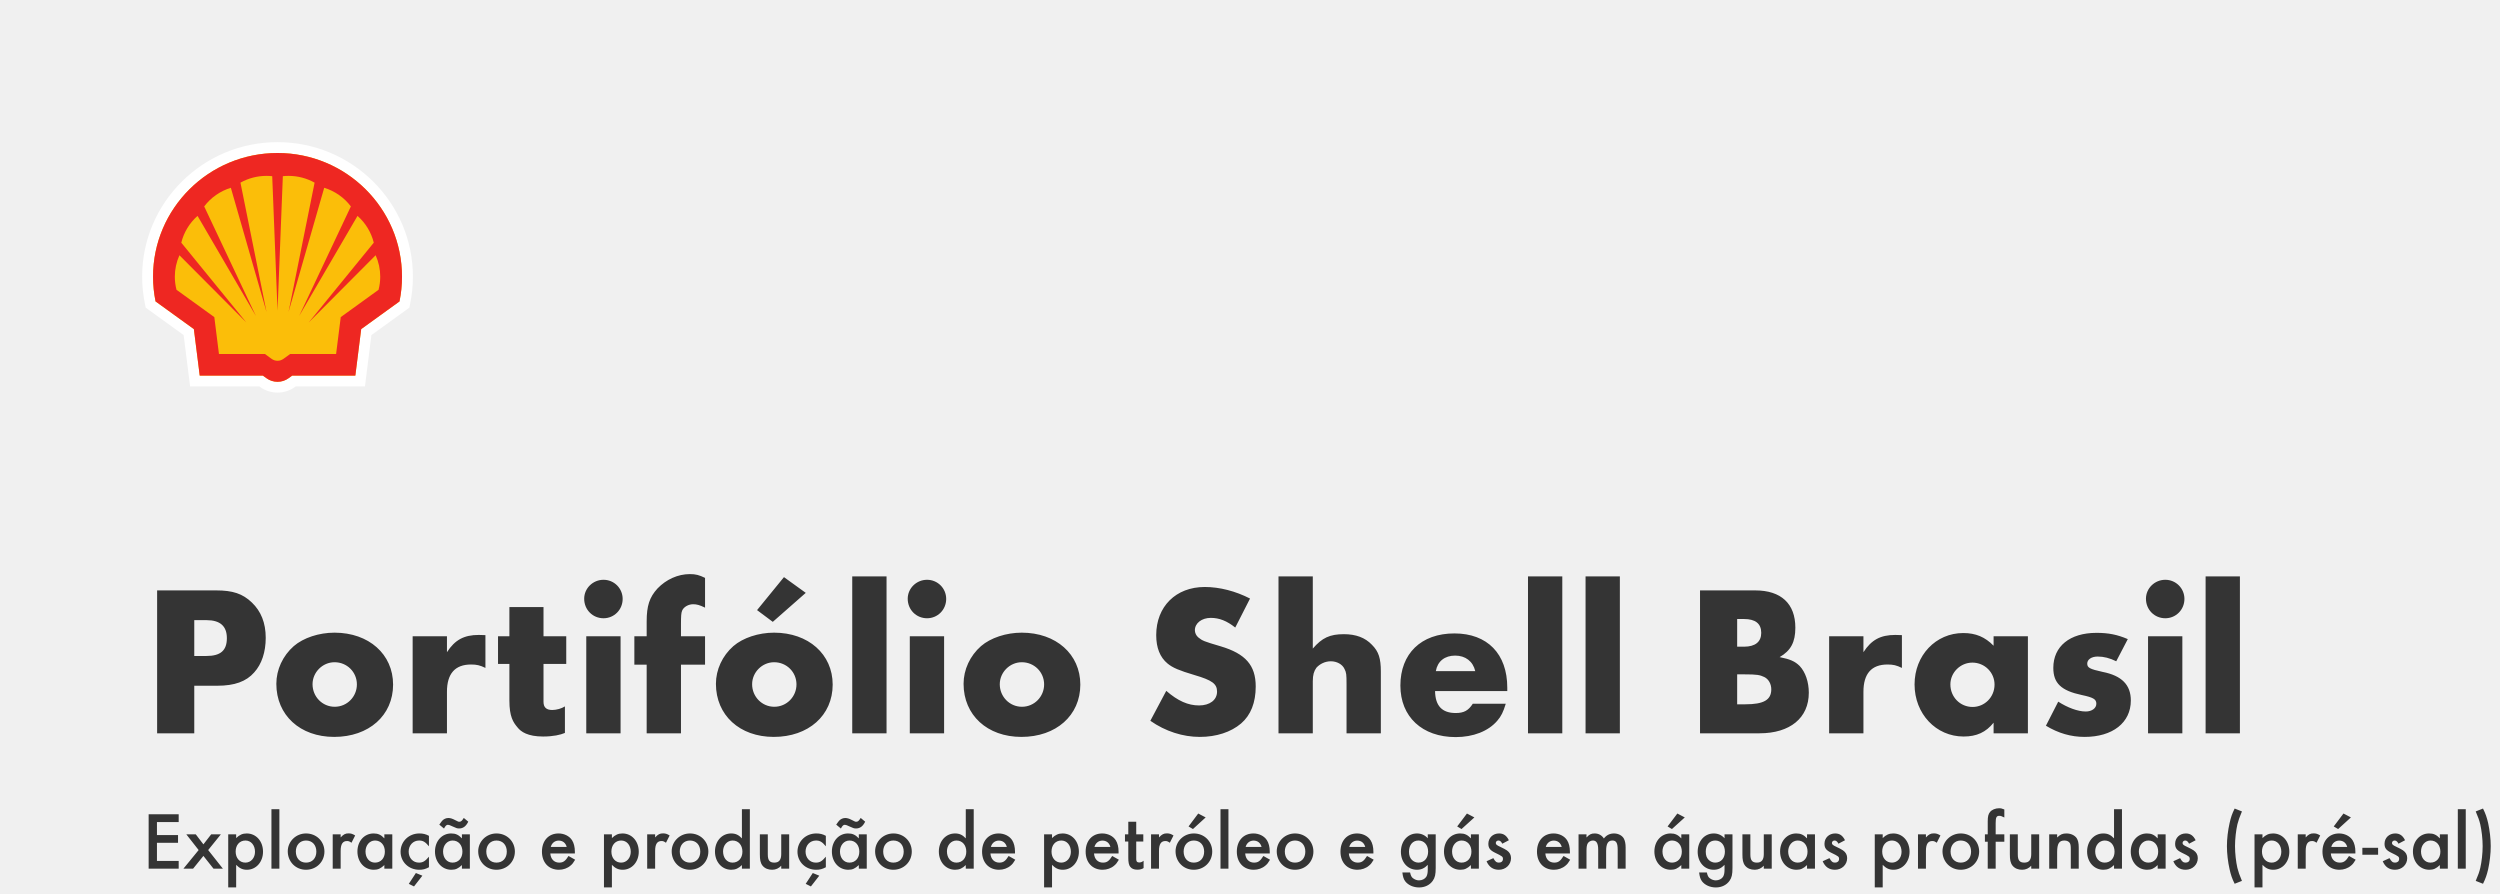
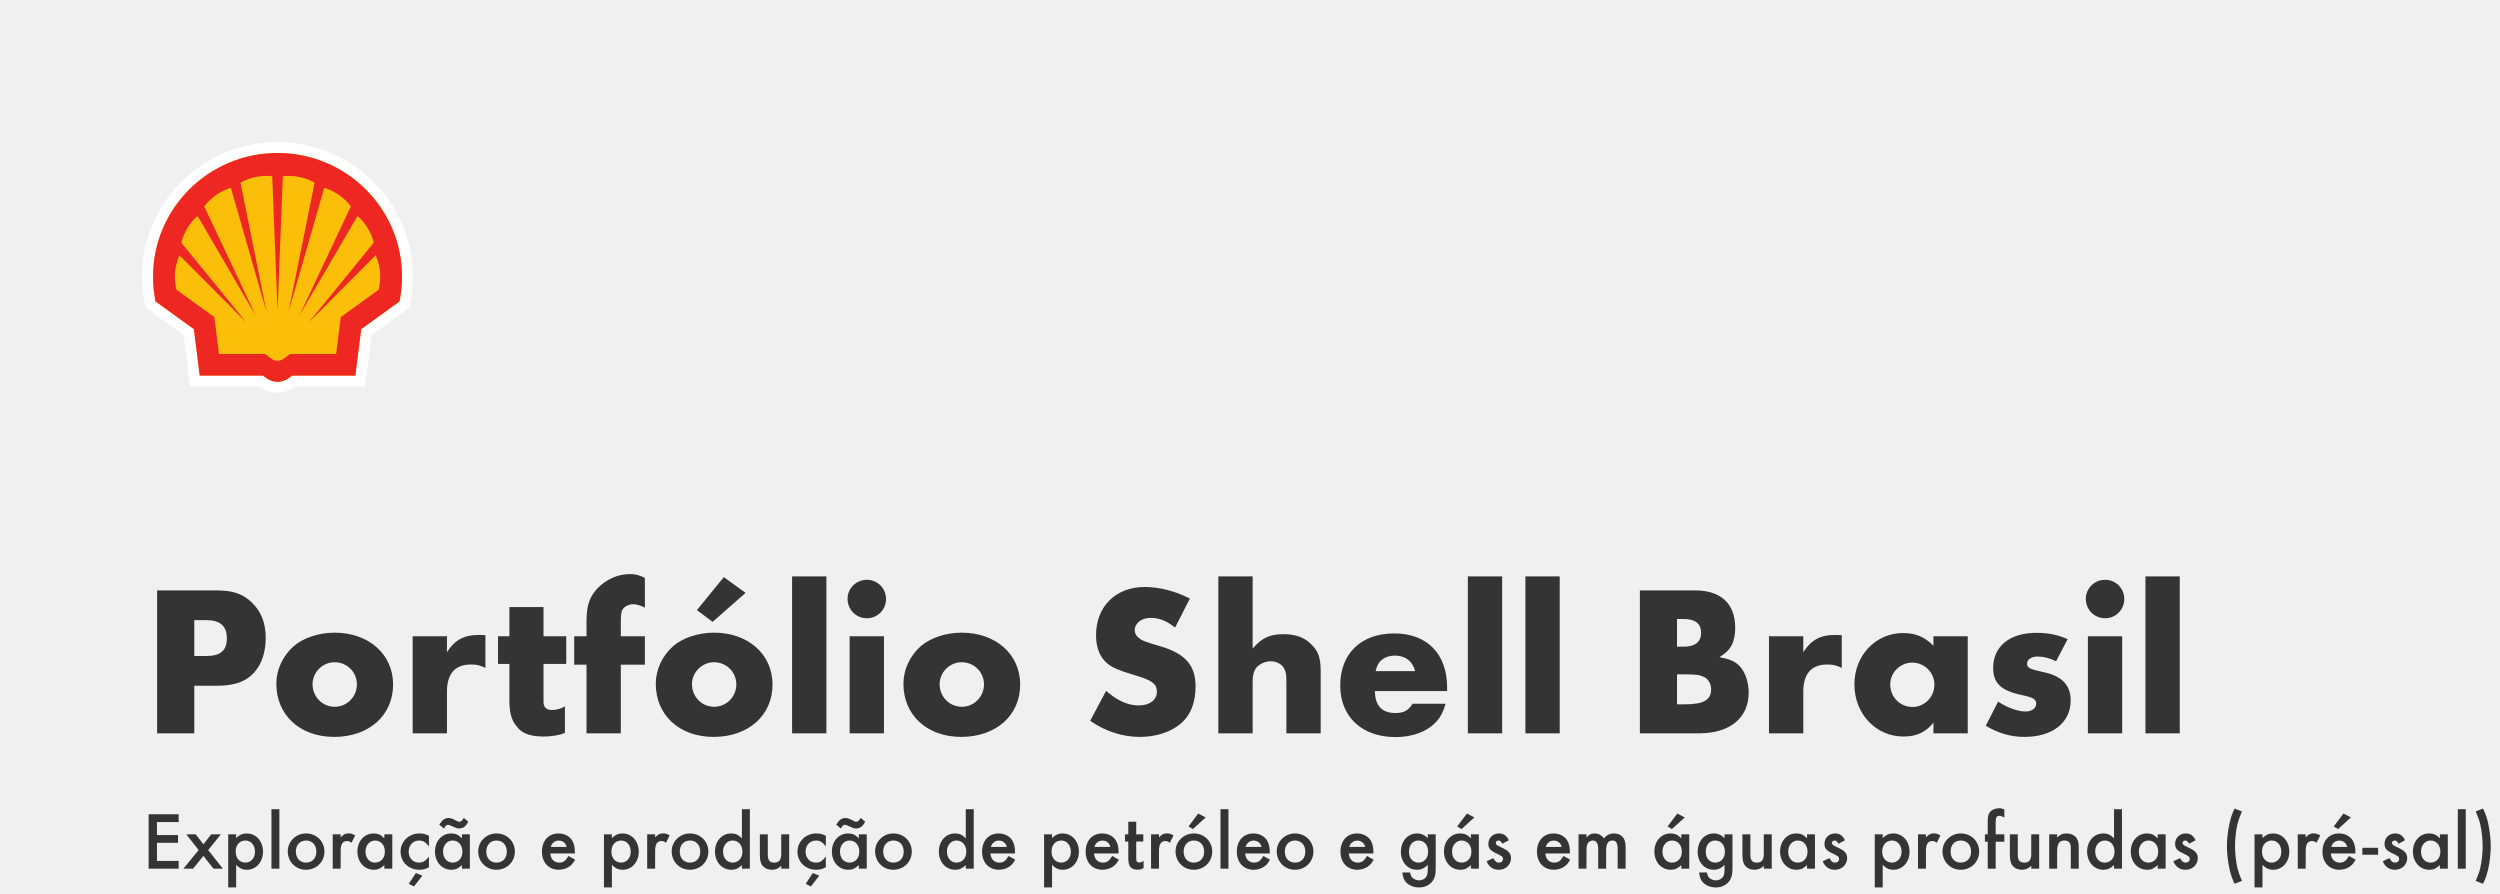
<svg xmlns="http://www.w3.org/2000/svg" width="554" height="198" viewBox="0 0 554 198" fill="none">
  <path d="M88.531 66.787L80.039 72.924L78.743 83.232H64.743L63.935 83.816C63.228 84.328 62.374 84.603 61.5 84.603C60.626 84.603 59.773 84.328 59.066 83.816L58.258 83.232H44.259L42.962 72.924L34.471 66.787C34.101 64.984 33.914 63.148 33.914 61.306C33.914 46.177 46.273 33.898 61.5 33.898C76.728 33.898 89.087 46.177 89.087 61.306C89.087 63.148 88.9 64.984 88.531 66.787ZM61.5 31.5C44.958 31.5 31.5 44.871 31.5 61.306C31.5 63.302 31.704 65.308 32.106 67.266L32.294 68.179L40.696 74.252L42.128 85.63H57.474L57.645 85.753C58.771 86.57 60.104 87 61.5 87C62.896 87 64.23 86.57 65.352 85.756L65.527 85.63H80.873L82.305 74.252L90.709 68.179L90.896 67.266C91.298 65.306 91.5 63.301 91.5 61.306C91.5 44.871 78.042 31.5 61.5 31.5Z" fill="white" />
  <path d="M58.259 83.239H44.259L42.962 72.93L34.471 66.794C34.101 64.99 33.914 63.154 33.914 61.312C33.914 46.183 46.273 33.904 61.501 33.904C76.728 33.904 89.086 46.183 89.086 61.312C89.086 63.154 88.901 64.99 88.53 66.794L80.04 72.93L78.742 83.239H64.743L63.935 83.822C63.227 84.334 62.374 84.609 61.501 84.609C60.626 84.609 59.774 84.334 59.066 83.822L58.259 83.239Z" stroke="white" stroke-width="1.167" stroke-miterlimit="40" />
  <path d="M58.259 83.239H44.259L42.962 72.93L34.471 66.794C34.101 64.99 33.914 63.154 33.914 61.312C33.914 46.183 46.273 33.904 61.501 33.904C76.728 33.904 89.086 46.183 89.086 61.312C89.086 63.154 88.901 64.99 88.53 66.794L80.04 72.93L78.742 83.239H64.743L63.935 83.822C63.227 84.334 62.374 84.609 61.501 84.609C60.626 84.609 59.774 84.334 59.066 83.822L58.259 83.239Z" fill="#FBBE09" />
  <path fill-rule="evenodd" clip-rule="evenodd" d="M58.697 78.442H48.521L47.493 70.273L39.112 64.216C38.866 63.267 38.742 62.291 38.742 61.312C38.742 59.675 39.089 58.057 39.76 56.563L54.599 71.47L40.173 53.776C40.741 51.481 41.997 49.411 43.776 47.843L56.708 70.019L45.25 45.741C46.732 43.781 48.799 42.336 51.156 41.612L59.063 69.139L53.286 40.477C55.044 39.492 57.027 38.975 59.045 38.975C59.472 38.975 59.898 38.998 60.323 39.044L61.501 68.849L62.678 39.044C63.101 38.998 63.528 38.975 63.956 38.975C65.973 38.975 67.957 39.492 69.715 40.477L63.938 69.139L71.846 41.612C74.203 42.336 76.269 43.781 77.752 45.741L66.293 70.019L79.225 47.843C81.004 49.411 82.26 51.481 82.829 53.776L68.401 71.47L83.241 56.563C83.913 58.057 84.26 59.675 84.26 61.312C84.26 62.291 84.135 63.267 83.889 64.216L75.509 70.273L74.481 78.442H64.304L62.799 79.53C62.421 79.803 61.967 79.95 61.501 79.95C61.034 79.95 60.58 79.803 60.203 79.53L58.697 78.442ZM58.259 83.239H44.259L42.962 72.93L34.471 66.794C34.101 64.99 33.914 63.154 33.914 61.312C33.914 46.183 46.273 33.904 61.501 33.904C76.728 33.904 89.086 46.183 89.086 61.312C89.086 63.154 88.901 64.99 88.53 66.794L80.04 72.93L78.742 83.239H64.743L63.935 83.822C63.227 84.334 62.374 84.609 61.501 84.609C60.626 84.609 59.774 84.334 59.066 83.822L58.259 83.239Z" fill="#EE2722" />
-   <path d="M43.05 162.5H34.818V130.832H47.88C51.576 130.832 53.76 131.546 55.818 133.52C57.834 135.452 58.884 138.014 58.884 141.332C58.884 144.482 58.002 147.17 56.322 149.018C54.558 151.034 51.954 151.958 48.174 151.958H43.05V162.5ZM45.738 145.364C48.888 145.364 50.274 144.146 50.274 141.416C50.274 138.77 48.804 137.426 45.78 137.426H43.05V145.364H45.738ZM74.131 140.198C81.733 140.198 87.109 144.986 87.109 151.706C87.109 158.552 81.733 163.298 74.047 163.298C66.487 163.298 61.237 158.468 61.237 151.538C61.237 148.388 62.665 145.322 65.101 143.18C67.243 141.332 70.687 140.198 74.131 140.198ZM74.131 146.75C71.485 146.75 69.259 148.976 69.259 151.622C69.259 154.394 71.443 156.62 74.173 156.62C76.903 156.62 79.087 154.394 79.087 151.664C79.087 148.934 76.903 146.75 74.131 146.75ZM99.046 140.996V144.524C100.81 141.794 102.826 140.702 106.102 140.702C106.606 140.702 106.858 140.702 107.572 140.744V148.01C106.354 147.422 105.64 147.254 104.38 147.254C100.81 147.254 99.046 149.312 99.046 153.302V162.5H91.444V140.996H99.046ZM120.357 163.214C116.955 163.214 115.443 162.164 114.687 161.198C113.721 160.064 112.881 158.804 112.881 155.234V147.128H110.361V140.996H112.881V134.528H120.441V140.996H125.481V147.128H120.441V155.528C120.441 156.746 121.071 157.334 122.373 157.334C123.339 157.334 124.473 156.998 125.187 156.536V162.416C124.221 162.836 122.583 163.214 120.357 163.214ZM133.739 128.48C136.091 128.48 137.981 130.37 137.981 132.722C137.981 135.116 136.091 137.006 133.739 137.006C131.345 137.006 129.455 135.116 129.455 132.68C129.455 130.37 131.387 128.48 133.739 128.48ZM137.519 162.5H129.917V140.996H137.519V162.5ZM150.904 162.5H143.302V147.296H140.572V140.996H143.302V137.72C143.302 134.234 143.932 132.344 145.696 130.412C147.628 128.396 150.232 127.22 152.878 127.22C154.18 127.22 154.936 127.43 156.238 128.06V134.654C155.02 134.066 154.39 133.898 153.592 133.898C152.584 133.898 151.492 134.486 151.156 135.326C150.946 135.83 150.904 136.544 150.904 138.308V140.996H156.238V147.296H150.904V162.5ZM171.249 137.804L167.763 135.2L173.727 127.892L178.557 131.378L171.249 137.804ZM171.543 140.198C179.145 140.198 184.521 144.986 184.521 151.706C184.521 158.552 179.145 163.298 171.459 163.298C163.899 163.298 158.649 158.468 158.649 151.538C158.649 148.388 160.077 145.322 162.513 143.18C164.655 141.332 168.099 140.198 171.543 140.198ZM171.543 146.75C168.897 146.75 166.671 148.976 166.671 151.622C166.671 154.394 168.855 156.62 171.585 156.62C174.315 156.62 176.499 154.394 176.499 151.664C176.499 148.934 174.315 146.75 171.543 146.75ZM196.458 162.5H188.856V127.724H196.458V162.5ZM205.434 128.48C207.786 128.48 209.676 130.37 209.676 132.722C209.676 135.116 207.786 137.006 205.434 137.006C203.04 137.006 201.15 135.116 201.15 132.68C201.15 130.37 203.082 128.48 205.434 128.48ZM209.214 162.5H201.612V140.996H209.214V162.5ZM226.422 140.198C234.024 140.198 239.4 144.986 239.4 151.706C239.4 158.552 234.024 163.298 226.338 163.298C218.778 163.298 213.528 158.468 213.528 151.538C213.528 148.388 214.956 145.322 217.392 143.18C219.534 141.332 222.978 140.198 226.422 140.198ZM226.422 146.75C223.776 146.75 221.55 148.976 221.55 151.622C221.55 154.394 223.734 156.62 226.464 156.62C229.194 156.62 231.378 154.394 231.378 151.664C231.378 148.934 229.194 146.75 226.422 146.75ZM273.731 139.064C271.883 137.594 270.203 136.922 268.313 136.922C266.297 136.922 264.785 138.098 264.785 139.652C264.785 140.24 265.079 140.87 265.541 141.248C266.465 142.004 266.801 142.13 270.497 143.222C275.999 144.86 278.267 147.422 278.267 152.126C278.267 155.696 277.175 158.468 275.033 160.316C272.765 162.248 269.531 163.298 265.877 163.298C262.139 163.298 258.275 162.08 254.915 159.728L258.443 153.092C261.005 155.318 263.273 156.326 265.709 156.326C268.103 156.326 269.699 155.108 269.699 153.26C269.699 151.538 268.607 150.74 264.743 149.606C261.215 148.556 259.871 147.968 258.737 147.044C257.057 145.658 256.217 143.558 256.217 140.744C256.217 134.402 260.585 130.076 266.969 130.076C270.287 130.076 273.815 131 277.007 132.638L273.731 139.064ZM290.917 127.724V143.726C292.975 141.332 294.697 140.534 297.805 140.534C300.451 140.534 302.509 141.29 304.021 142.886C305.533 144.398 305.995 145.91 305.995 148.85V162.5H298.393V151.622C298.393 149.438 298.351 149.018 297.931 148.22C297.469 147.212 296.251 146.54 294.907 146.54C293.647 146.54 292.471 147.128 291.715 147.968C291.169 148.724 290.917 149.564 290.917 150.95V162.5H283.315V127.724H290.917ZM318.011 153.134C318.053 156.41 319.565 158.006 322.589 158.006C324.395 158.006 325.403 157.46 326.369 155.948H333.677C333.131 157.754 332.669 158.72 331.787 159.728C329.813 162.038 326.453 163.34 322.589 163.34C315.155 163.34 310.325 158.846 310.325 151.916C310.325 144.86 314.903 140.366 322.295 140.366C329.603 140.366 334.013 144.902 334.013 152.378V153.134H318.011ZM326.915 148.724C326.411 146.54 324.731 145.28 322.463 145.28C320.153 145.28 318.557 146.54 318.179 148.724H326.915ZM346.206 162.5H338.604V127.724H346.206V162.5ZM358.962 162.5H351.36V127.724H358.962V162.5ZM376.724 130.832H388.946C394.7 130.832 397.85 133.772 397.85 139.106C397.85 142.298 396.842 144.188 394.364 145.616C396.674 146.078 397.766 146.54 398.816 147.59C400.076 148.934 400.832 151.118 400.832 153.512C400.832 159.098 396.674 162.5 389.912 162.5H376.724V130.832ZM386.468 143.306C388.988 143.306 390.29 142.214 390.29 140.24C390.29 138.182 388.988 137.174 386.468 137.174H384.956V143.306H386.468ZM386.762 156.074C390.836 156.074 392.516 155.108 392.516 152.756C392.516 151.58 391.928 150.488 390.962 150.026C389.996 149.564 389.324 149.438 386.594 149.438H384.956V156.074H386.762ZM412.938 140.996V144.524C414.702 141.794 416.718 140.702 419.994 140.702C420.498 140.702 420.75 140.702 421.464 140.744V148.01C420.246 147.422 419.532 147.254 418.272 147.254C414.702 147.254 412.938 149.312 412.938 153.302V162.5H405.336V140.996H412.938ZM449.382 140.996V162.5H441.78V160.148C440.1 162.248 438.042 163.214 435.144 163.214C429.012 163.214 424.266 158.174 424.266 151.664C424.266 145.238 428.97 140.282 435.06 140.282C437.832 140.282 439.89 141.164 441.78 143.096V140.996H449.382ZM437.076 146.834C434.43 146.834 432.204 149.018 432.204 151.664C432.204 154.478 434.388 156.662 437.118 156.662C439.806 156.662 441.99 154.478 441.99 151.706C441.99 149.018 439.806 146.834 437.076 146.834ZM468.958 146.54C467.53 145.826 466.186 145.49 464.842 145.49C463.456 145.49 462.532 146.162 462.532 147.044C462.532 147.968 463.078 148.262 465.934 148.892C470.218 149.732 472.192 151.79 472.192 155.234C472.192 160.148 468.16 163.298 461.944 163.298C458.962 163.298 456.148 162.5 453.376 160.82L456.106 155.486C458.122 156.788 460.432 157.67 462.196 157.67C463.54 157.67 464.548 156.956 464.548 155.948C464.548 154.94 463.876 154.562 461.314 154.016C456.778 153.05 455.014 151.412 455.014 148.01C455.014 143.222 458.668 140.24 464.59 140.24C467.194 140.24 469.168 140.618 471.52 141.626L468.958 146.54ZM479.828 128.48C482.18 128.48 484.07 130.37 484.07 132.722C484.07 135.116 482.18 137.006 479.828 137.006C477.434 137.006 475.544 135.116 475.544 132.68C475.544 130.37 477.476 128.48 479.828 128.48ZM483.608 162.5H476.006V140.996H483.608V162.5ZM496.364 162.5H488.762V127.724H496.364V162.5Z" fill="#343434" />
+   <path d="M43.05 162.5H34.818V130.832H47.88C51.576 130.832 53.76 131.546 55.818 133.52C57.834 135.452 58.884 138.014 58.884 141.332C58.884 144.482 58.002 147.17 56.322 149.018C54.558 151.034 51.954 151.958 48.174 151.958H43.05V162.5ZM45.738 145.364C48.888 145.364 50.274 144.146 50.274 141.416C50.274 138.77 48.804 137.426 45.78 137.426H43.05V145.364H45.738ZM74.131 140.198C81.733 140.198 87.109 144.986 87.109 151.706C87.109 158.552 81.733 163.298 74.047 163.298C66.487 163.298 61.237 158.468 61.237 151.538C61.237 148.388 62.665 145.322 65.101 143.18C67.243 141.332 70.687 140.198 74.131 140.198ZM74.131 146.75C71.485 146.75 69.259 148.976 69.259 151.622C69.259 154.394 71.443 156.62 74.173 156.62C76.903 156.62 79.087 154.394 79.087 151.664C79.087 148.934 76.903 146.75 74.131 146.75ZM99.046 140.996V144.524C100.81 141.794 102.826 140.702 106.102 140.702C106.606 140.702 106.858 140.702 107.572 140.744V148.01C106.354 147.422 105.64 147.254 104.38 147.254C100.81 147.254 99.046 149.312 99.046 153.302V162.5H91.444V140.996H99.046ZM120.357 163.214C116.955 163.214 115.443 162.164 114.687 161.198C113.721 160.064 112.881 158.804 112.881 155.234V147.128H110.361V140.996H112.881V134.528H120.441V140.996H125.481V147.128H120.441V155.528C120.441 156.746 121.071 157.334 122.373 157.334C123.339 157.334 124.473 156.998 125.187 156.536V162.416C124.221 162.836 122.583 163.214 120.357 163.214ZM137.574 162.5H129.972V147.296H127.242V140.996H129.972V137.72C129.972 134.234 130.602 132.344 132.366 130.412C134.298 128.396 136.902 127.22 139.548 127.22C140.85 127.22 141.606 127.43 142.908 128.06V134.654C141.69 134.066 141.06 133.898 140.262 133.898C139.254 133.898 138.162 134.486 137.826 135.326C137.616 135.83 137.574 136.544 137.574 138.308V140.996H142.908V147.296H137.574V162.5ZM157.919 137.804L154.433 135.2L160.397 127.892L165.227 131.378L157.919 137.804ZM158.213 140.198C165.815 140.198 171.191 144.986 171.191 151.706C171.191 158.552 165.815 163.298 158.129 163.298C150.569 163.298 145.319 158.468 145.319 151.538C145.319 148.388 146.747 145.322 149.183 143.18C151.325 141.332 154.769 140.198 158.213 140.198ZM158.213 146.75C155.567 146.75 153.341 148.976 153.341 151.622C153.341 154.394 155.525 156.62 158.255 156.62C160.985 156.62 163.169 154.394 163.169 151.664C163.169 148.934 160.985 146.75 158.213 146.75ZM183.128 162.5H175.526V127.724H183.128V162.5ZM192.104 128.48C194.456 128.48 196.346 130.37 196.346 132.722C196.346 135.116 194.456 137.006 192.104 137.006C189.71 137.006 187.82 135.116 187.82 132.68C187.82 130.37 189.752 128.48 192.104 128.48ZM195.884 162.5H188.282V140.996H195.884V162.5ZM213.092 140.198C220.694 140.198 226.07 144.986 226.07 151.706C226.07 158.552 220.694 163.298 213.008 163.298C205.448 163.298 200.198 158.468 200.198 151.538C200.198 148.388 201.626 145.322 204.062 143.18C206.204 141.332 209.648 140.198 213.092 140.198ZM213.092 146.75C210.446 146.75 208.22 148.976 208.22 151.622C208.22 154.394 210.404 156.62 213.134 156.62C215.864 156.62 218.048 154.394 218.048 151.664C218.048 148.934 215.864 146.75 213.092 146.75ZM260.401 139.064C258.553 137.594 256.873 136.922 254.983 136.922C252.967 136.922 251.455 138.098 251.455 139.652C251.455 140.24 251.749 140.87 252.211 141.248C253.135 142.004 253.471 142.13 257.167 143.222C262.669 144.86 264.937 147.422 264.937 152.126C264.937 155.696 263.845 158.468 261.703 160.316C259.435 162.248 256.201 163.298 252.547 163.298C248.809 163.298 244.945 162.08 241.585 159.728L245.113 153.092C247.675 155.318 249.943 156.326 252.379 156.326C254.773 156.326 256.369 155.108 256.369 153.26C256.369 151.538 255.277 150.74 251.413 149.606C247.885 148.556 246.541 147.968 245.407 147.044C243.727 145.658 242.887 143.558 242.887 140.744C242.887 134.402 247.255 130.076 253.639 130.076C256.957 130.076 260.485 131 263.677 132.638L260.401 139.064ZM277.587 127.724V143.726C279.645 141.332 281.367 140.534 284.475 140.534C287.121 140.534 289.179 141.29 290.691 142.886C292.203 144.398 292.665 145.91 292.665 148.85V162.5H285.063V151.622C285.063 149.438 285.021 149.018 284.601 148.22C284.139 147.212 282.921 146.54 281.577 146.54C280.317 146.54 279.141 147.128 278.385 147.968C277.839 148.724 277.587 149.564 277.587 150.95V162.5H269.985V127.724H277.587ZM304.68 153.134C304.722 156.41 306.234 158.006 309.258 158.006C311.064 158.006 312.072 157.46 313.038 155.948H320.346C319.8 157.754 319.338 158.72 318.456 159.728C316.482 162.038 313.122 163.34 309.258 163.34C301.824 163.34 296.994 158.846 296.994 151.916C296.994 144.86 301.572 140.366 308.964 140.366C316.272 140.366 320.682 144.902 320.682 152.378V153.134H304.68ZM313.584 148.724C313.08 146.54 311.4 145.28 309.132 145.28C306.822 145.28 305.226 146.54 304.848 148.724H313.584ZM332.876 162.5H325.274V127.724H332.876V162.5ZM345.632 162.5H338.03V127.724H345.632V162.5ZM363.394 130.832H375.616C381.37 130.832 384.52 133.772 384.52 139.106C384.52 142.298 383.512 144.188 381.034 145.616C383.344 146.078 384.436 146.54 385.486 147.59C386.746 148.934 387.502 151.118 387.502 153.512C387.502 159.098 383.344 162.5 376.582 162.5H363.394V130.832ZM373.138 143.306C375.658 143.306 376.96 142.214 376.96 140.24C376.96 138.182 375.658 137.174 373.138 137.174H371.626V143.306H373.138ZM373.432 156.074C377.506 156.074 379.186 155.108 379.186 152.756C379.186 151.58 378.598 150.488 377.632 150.026C376.666 149.564 375.994 149.438 373.264 149.438H371.626V156.074H373.432ZM399.608 140.996V144.524C401.372 141.794 403.388 140.702 406.664 140.702C407.168 140.702 407.42 140.702 408.134 140.744V148.01C406.916 147.422 406.202 147.254 404.942 147.254C401.372 147.254 399.608 149.312 399.608 153.302V162.5H392.006V140.996H399.608ZM436.052 140.996V162.5H428.45V160.148C426.77 162.248 424.712 163.214 421.814 163.214C415.682 163.214 410.936 158.174 410.936 151.664C410.936 145.238 415.64 140.282 421.73 140.282C424.502 140.282 426.56 141.164 428.45 143.096V140.996H436.052ZM423.746 146.834C421.1 146.834 418.874 149.018 418.874 151.664C418.874 154.478 421.058 156.662 423.788 156.662C426.476 156.662 428.66 154.478 428.66 151.706C428.66 149.018 426.476 146.834 423.746 146.834ZM455.628 146.54C454.2 145.826 452.856 145.49 451.512 145.49C450.126 145.49 449.202 146.162 449.202 147.044C449.202 147.968 449.748 148.262 452.604 148.892C456.888 149.732 458.862 151.79 458.862 155.234C458.862 160.148 454.83 163.298 448.614 163.298C445.632 163.298 442.818 162.5 440.046 160.82L442.776 155.486C444.792 156.788 447.102 157.67 448.866 157.67C450.21 157.67 451.218 156.956 451.218 155.948C451.218 154.94 450.546 154.562 447.984 154.016C443.448 153.05 441.684 151.412 441.684 148.01C441.684 143.222 445.338 140.24 451.26 140.24C453.864 140.24 455.838 140.618 458.19 141.626L455.628 146.54ZM466.498 128.48C468.85 128.48 470.74 130.37 470.74 132.722C470.74 135.116 468.85 137.006 466.498 137.006C464.104 137.006 462.214 135.116 462.214 132.68C462.214 130.37 464.146 128.48 466.498 128.48ZM470.278 162.5H462.676V140.996H470.278V162.5ZM483.034 162.5H475.432V127.724H483.034V162.5Z" fill="#343434" />
  <path d="M34.78 182.164V185.044H39.452V186.772H34.78V190.788H39.596V192.5H32.94V180.436H39.596V182.164H34.78ZM41.283 184.884H43.379L45.075 187.108L46.803 184.884H48.947L46.131 188.372L49.395 192.5H47.315L45.075 189.668L42.787 192.5H40.643L44.019 188.372L41.283 184.884ZM50.573 196.644V184.884H52.333V185.716C53.069 184.996 53.757 184.692 54.669 184.692C56.749 184.692 58.285 186.404 58.285 188.74C58.285 191.012 56.749 192.74 54.717 192.74C53.757 192.74 53.069 192.404 52.333 191.652V196.644H50.573ZM54.397 186.26C53.101 186.26 52.221 187.252 52.221 188.708C52.221 190.148 53.101 191.156 54.381 191.156C55.597 191.156 56.509 190.132 56.509 188.756C56.509 187.3 55.629 186.26 54.397 186.26ZM61.911 192.5H60.151V179.316H61.911V192.5ZM67.815 184.692C70.119 184.692 71.895 186.436 71.895 188.708C71.895 190.98 70.119 192.74 67.799 192.74C65.527 192.74 63.767 190.964 63.767 188.644C63.767 186.468 65.575 184.692 67.815 184.692ZM67.815 186.26C66.487 186.26 65.559 187.236 65.559 188.692C65.559 190.18 66.455 191.156 67.815 191.156C69.191 191.156 70.103 190.18 70.103 188.724C70.103 187.236 69.191 186.26 67.815 186.26ZM75.489 184.884V185.572C76.129 184.884 76.545 184.676 77.233 184.676C77.777 184.676 78.097 184.772 78.705 185.14L77.889 186.756C77.489 186.468 77.265 186.372 76.913 186.372C75.937 186.372 75.489 187.06 75.489 188.564V192.5H73.729V184.884H75.489ZM86.933 184.884V192.5H85.173V191.7C84.357 192.468 83.765 192.74 82.837 192.74C80.741 192.74 79.205 191.012 79.205 188.692C79.205 186.388 80.741 184.692 82.789 184.692C83.765 184.692 84.421 184.98 85.173 185.78V184.884H86.933ZM83.109 186.26C81.909 186.26 80.997 187.3 80.997 188.692C80.997 190.132 81.861 191.156 83.093 191.156C84.405 191.156 85.285 190.164 85.285 188.724C85.285 187.268 84.405 186.26 83.109 186.26ZM95.055 187.54C94.255 186.564 93.727 186.26 92.879 186.26C91.535 186.26 90.559 187.316 90.559 188.708C90.559 190.132 91.519 191.156 92.831 191.156C93.711 191.156 94.207 190.852 95.055 189.844V192.18C94.271 192.596 93.727 192.74 92.911 192.74C90.559 192.74 88.767 190.996 88.767 188.74C88.767 186.468 90.591 184.692 92.927 184.692C93.743 184.692 94.351 184.836 95.055 185.22V187.54ZM91.743 196.436L90.591 195.86L92.159 193.46L93.599 194.052L91.743 196.436ZM97.352 182.74C97.8 182.1 97.848 182.036 98.04 181.828C98.344 181.492 98.872 181.268 99.352 181.268C99.768 181.268 100.216 181.396 100.76 181.684C101.528 182.084 101.576 182.1 101.8 182.1C102.152 182.1 102.376 181.908 102.776 181.252L103.768 182.084C103.256 183.124 102.616 183.588 101.736 183.588C101.32 183.588 101.08 183.508 100.296 183.14C99.784 182.884 99.448 182.772 99.256 182.772C98.936 182.772 98.696 183.012 98.392 183.604L97.352 182.74ZM104.12 184.884V192.5H102.36V191.7C101.544 192.468 100.952 192.74 100.024 192.74C97.928 192.74 96.392 191.012 96.392 188.692C96.392 186.388 97.928 184.692 99.976 184.692C100.952 184.692 101.608 184.98 102.36 185.78V184.884H104.12ZM100.296 186.26C99.096 186.26 98.184 187.3 98.184 188.692C98.184 190.132 99.048 191.156 100.28 191.156C101.592 191.156 102.472 190.164 102.472 188.724C102.472 187.268 101.592 186.26 100.296 186.26ZM110.018 184.692C112.322 184.692 114.098 186.436 114.098 188.708C114.098 190.98 112.322 192.74 110.002 192.74C107.73 192.74 105.97 190.964 105.97 188.644C105.97 186.468 107.778 184.692 110.018 184.692ZM110.018 186.26C108.69 186.26 107.762 187.236 107.762 188.692C107.762 190.18 108.658 191.156 110.018 191.156C111.394 191.156 112.306 190.18 112.306 188.724C112.306 187.236 111.394 186.26 110.018 186.26ZM121.951 189.124C122.031 190.372 122.799 191.156 123.919 191.156C124.799 191.156 125.279 190.82 125.983 189.684L127.455 190.516C127.055 191.188 126.831 191.492 126.431 191.812C125.759 192.404 124.815 192.74 123.855 192.74C121.599 192.74 120.095 191.14 120.095 188.724C120.095 186.292 121.567 184.692 123.775 184.692C125.023 184.692 126.175 185.268 126.767 186.196C127.167 186.82 127.391 187.716 127.391 188.708V189.124H121.951ZM125.583 187.684C125.343 186.788 124.703 186.276 123.807 186.276C122.959 186.276 122.271 186.82 122.047 187.684H125.583ZM133.838 196.644V184.884H135.598V185.716C136.334 184.996 137.022 184.692 137.934 184.692C140.014 184.692 141.55 186.404 141.55 188.74C141.55 191.012 140.014 192.74 137.982 192.74C137.022 192.74 136.334 192.404 135.598 191.652V196.644H133.838ZM137.662 186.26C136.366 186.26 135.486 187.252 135.486 188.708C135.486 190.148 136.366 191.156 137.646 191.156C138.862 191.156 139.774 190.132 139.774 188.756C139.774 187.3 138.894 186.26 137.662 186.26ZM145.177 184.884V185.572C145.817 184.884 146.233 184.676 146.921 184.676C147.465 184.676 147.785 184.772 148.393 185.14L147.577 186.756C147.177 186.468 146.953 186.372 146.601 186.372C145.625 186.372 145.177 187.06 145.177 188.564V192.5H143.417V184.884H145.177ZM152.893 184.692C155.197 184.692 156.973 186.436 156.973 188.708C156.973 190.98 155.197 192.74 152.877 192.74C150.605 192.74 148.845 190.964 148.845 188.644C148.845 186.468 150.653 184.692 152.893 184.692ZM152.893 186.26C151.565 186.26 150.637 187.236 150.637 188.692C150.637 190.18 151.533 191.156 152.893 191.156C154.269 191.156 155.181 190.18 155.181 188.724C155.181 187.236 154.269 186.26 152.893 186.26ZM166.167 179.316V192.5H164.407V191.7C163.671 192.42 162.983 192.74 162.055 192.74C159.975 192.74 158.439 191.012 158.439 188.692C158.439 186.404 159.975 184.692 162.023 184.692C162.983 184.692 163.671 184.996 164.407 185.78V179.316H166.167ZM162.343 186.26C161.143 186.26 160.231 187.3 160.231 188.66C160.231 190.132 161.095 191.156 162.327 191.156C163.639 191.156 164.519 190.164 164.519 188.724C164.519 187.268 163.639 186.26 162.343 186.26ZM173.121 184.884H174.881V192.5H173.121V191.844C172.609 192.404 171.905 192.74 171.121 192.74C170.257 192.74 169.505 192.468 168.977 191.828C168.497 191.204 168.385 190.5 168.385 189.3V184.884H170.145V189.348C170.145 190.676 170.577 191.156 171.601 191.156C172.609 191.156 173.121 190.564 173.121 189.268V184.884ZM183.008 187.54C182.208 186.564 181.68 186.26 180.832 186.26C179.488 186.26 178.512 187.316 178.512 188.708C178.512 190.132 179.472 191.156 180.784 191.156C181.664 191.156 182.16 190.852 183.008 189.844V192.18C182.224 192.596 181.68 192.74 180.864 192.74C178.512 192.74 176.72 190.996 176.72 188.74C176.72 186.468 178.544 184.692 180.88 184.692C181.696 184.692 182.304 184.836 183.008 185.22V187.54ZM179.696 196.436L178.544 195.86L180.112 193.46L181.552 194.052L179.696 196.436ZM185.305 182.74C185.753 182.1 185.801 182.036 185.993 181.828C186.297 181.492 186.825 181.268 187.305 181.268C187.721 181.268 188.169 181.396 188.713 181.684C189.481 182.084 189.529 182.1 189.753 182.1C190.105 182.1 190.329 181.908 190.729 181.252L191.721 182.084C191.209 183.124 190.569 183.588 189.689 183.588C189.273 183.588 189.033 183.508 188.249 183.14C187.737 182.884 187.401 182.772 187.209 182.772C186.889 182.772 186.649 183.012 186.345 183.604L185.305 182.74ZM192.073 184.884V192.5H190.313V191.7C189.497 192.468 188.905 192.74 187.977 192.74C185.881 192.74 184.345 191.012 184.345 188.692C184.345 186.388 185.881 184.692 187.929 184.692C188.905 184.692 189.561 184.98 190.313 185.78V184.884H192.073ZM188.249 186.26C187.049 186.26 186.137 187.3 186.137 188.692C186.137 190.132 187.001 191.156 188.233 191.156C189.545 191.156 190.425 190.164 190.425 188.724C190.425 187.268 189.545 186.26 188.249 186.26ZM197.972 184.692C200.276 184.692 202.052 186.436 202.052 188.708C202.052 190.98 200.276 192.74 197.956 192.74C195.684 192.74 193.924 190.964 193.924 188.644C193.924 186.468 195.732 184.692 197.972 184.692ZM197.972 186.26C196.644 186.26 195.716 187.236 195.716 188.692C195.716 190.18 196.612 191.156 197.972 191.156C199.348 191.156 200.26 190.18 200.26 188.724C200.26 187.236 199.348 186.26 197.972 186.26ZM215.777 179.316V192.5H214.017V191.7C213.281 192.42 212.593 192.74 211.665 192.74C209.585 192.74 208.049 191.012 208.049 188.692C208.049 186.404 209.585 184.692 211.633 184.692C212.593 184.692 213.281 184.996 214.017 185.78V179.316H215.777ZM211.953 186.26C210.753 186.26 209.841 187.3 209.841 188.66C209.841 190.132 210.705 191.156 211.937 191.156C213.249 191.156 214.129 190.164 214.129 188.724C214.129 187.268 213.249 186.26 211.953 186.26ZM219.483 189.124C219.563 190.372 220.331 191.156 221.451 191.156C222.331 191.156 222.811 190.82 223.515 189.684L224.987 190.516C224.587 191.188 224.363 191.492 223.963 191.812C223.291 192.404 222.347 192.74 221.387 192.74C219.131 192.74 217.627 191.14 217.627 188.724C217.627 186.292 219.099 184.692 221.307 184.692C222.555 184.692 223.707 185.268 224.299 186.196C224.699 186.82 224.923 187.716 224.923 188.708V189.124H219.483ZM223.115 187.684C222.875 186.788 222.235 186.276 221.339 186.276C220.491 186.276 219.803 186.82 219.579 187.684H223.115ZM231.37 196.644V184.884H233.13V185.716C233.866 184.996 234.554 184.692 235.466 184.692C237.546 184.692 239.082 186.404 239.082 188.74C239.082 191.012 237.546 192.74 235.514 192.74C234.554 192.74 233.866 192.404 233.13 191.652V196.644H231.37ZM235.194 186.26C233.898 186.26 233.018 187.252 233.018 188.708C233.018 190.148 233.898 191.156 235.178 191.156C236.394 191.156 237.306 190.132 237.306 188.756C237.306 187.3 236.426 186.26 235.194 186.26ZM242.436 189.124C242.516 190.372 243.284 191.156 244.404 191.156C245.284 191.156 245.764 190.82 246.468 189.684L247.94 190.516C247.54 191.188 247.316 191.492 246.916 191.812C246.244 192.404 245.3 192.74 244.34 192.74C242.084 192.74 240.58 191.14 240.58 188.724C240.58 186.292 242.052 184.692 244.26 184.692C245.508 184.692 246.66 185.268 247.252 186.196C247.652 186.82 247.876 187.716 247.876 188.708V189.124H242.436ZM246.068 187.684C245.828 186.788 245.188 186.276 244.292 186.276C243.444 186.276 242.756 186.82 242.532 187.684H246.068ZM252.493 191.124C252.685 191.124 253.069 191.06 253.421 190.74V192.356C253.101 192.58 252.637 192.724 252.045 192.724C251.261 192.724 250.797 192.484 250.509 192.132C250.125 191.7 250.029 191.028 250.029 190.036V186.484H249.293V184.884H250.029V182.1H251.789V184.884H253.357V186.484H251.789V190.324C251.789 190.74 251.837 191.124 252.493 191.124ZM256.833 184.884V185.572C257.473 184.884 257.889 184.676 258.577 184.676C259.121 184.676 259.441 184.772 260.049 185.14L259.233 186.756C258.833 186.468 258.609 186.372 258.257 186.372C257.281 186.372 256.833 187.06 256.833 188.564V192.5H255.073V184.884H256.833ZM264.358 183.716L263.382 183.14L265.526 180.276L267.174 181.14L264.358 183.716ZM264.55 184.692C266.854 184.692 268.63 186.436 268.63 188.708C268.63 190.98 266.854 192.74 264.534 192.74C262.262 192.74 260.502 190.964 260.502 188.644C260.502 186.468 262.31 184.692 264.55 184.692ZM264.55 186.26C263.222 186.26 262.294 187.236 262.294 188.692C262.294 190.18 263.19 191.156 264.55 191.156C265.926 191.156 266.838 190.18 266.838 188.724C266.838 187.236 265.926 186.26 264.55 186.26ZM272.223 192.5H270.463V179.316H272.223V192.5ZM275.936 189.124C276.016 190.372 276.784 191.156 277.904 191.156C278.784 191.156 279.264 190.82 279.968 189.684L281.44 190.516C281.04 191.188 280.816 191.492 280.416 191.812C279.744 192.404 278.8 192.74 277.84 192.74C275.584 192.74 274.08 191.14 274.08 188.724C274.08 186.292 275.552 184.692 277.76 184.692C279.008 184.692 280.16 185.268 280.752 186.196C281.152 186.82 281.376 187.716 281.376 188.708V189.124H275.936ZM279.568 187.684C279.328 186.788 278.688 186.276 277.792 186.276C276.944 186.276 276.256 186.82 276.032 187.684H279.568ZM286.972 184.692C289.276 184.692 291.052 186.436 291.052 188.708C291.052 190.98 289.276 192.74 286.956 192.74C284.684 192.74 282.924 190.964 282.924 188.644C282.924 186.468 284.732 184.692 286.972 184.692ZM286.972 186.26C285.644 186.26 284.716 187.236 284.716 188.692C284.716 190.18 285.612 191.156 286.972 191.156C288.348 191.156 289.26 190.18 289.26 188.724C289.26 187.236 288.348 186.26 286.972 186.26ZM298.905 189.124C298.985 190.372 299.753 191.156 300.873 191.156C301.753 191.156 302.233 190.82 302.937 189.684L304.409 190.516C304.009 191.188 303.785 191.492 303.385 191.812C302.713 192.404 301.769 192.74 300.809 192.74C298.553 192.74 297.049 191.14 297.049 188.724C297.049 186.292 298.521 184.692 300.729 184.692C301.977 184.692 303.129 185.268 303.721 186.196C304.121 186.82 304.345 187.716 304.345 188.708V189.124H298.905ZM302.537 187.684C302.297 186.788 301.657 186.276 300.761 186.276C299.913 186.276 299.225 186.82 299.001 187.684H302.537ZM318.152 192.324C318.152 193.796 317.992 194.484 317.496 195.188C316.84 196.116 315.752 196.66 314.472 196.66C313.208 196.66 312.056 196.148 311.4 195.3C311.048 194.82 310.888 194.34 310.76 193.332H312.472C312.632 194.052 312.792 194.388 313.16 194.644C313.528 194.916 313.992 195.092 314.456 195.092C315.128 195.092 315.752 194.772 316.056 194.308C316.28 193.94 316.392 193.46 316.392 192.724V191.652C315.672 192.404 314.936 192.74 313.992 192.74C311.944 192.74 310.44 191.06 310.44 188.756C310.44 186.404 311.944 184.692 314.008 184.692C314.952 184.692 315.784 185.076 316.392 185.764V184.884H318.152V192.324ZM314.328 186.26C313.064 186.26 312.232 187.236 312.232 188.724C312.232 189.556 312.44 190.116 312.872 190.548C313.272 190.948 313.816 191.156 314.328 191.156C315.608 191.156 316.472 190.164 316.472 188.724C316.472 187.252 315.608 186.26 314.328 186.26ZM323.874 183.716L322.914 183.14L325.074 180.276L326.722 181.14L323.874 183.716ZM327.714 184.884V192.5H325.954V191.7C325.138 192.468 324.546 192.74 323.618 192.74C321.522 192.74 319.986 191.012 319.986 188.692C319.986 186.388 321.522 184.692 323.57 184.692C324.546 184.692 325.202 184.98 325.954 185.78V184.884H327.714ZM323.89 186.26C322.69 186.26 321.778 187.3 321.778 188.692C321.778 190.132 322.642 191.156 323.874 191.156C325.186 191.156 326.066 190.164 326.066 188.724C326.066 187.268 325.186 186.26 323.89 186.26ZM332.908 186.964C332.668 186.484 332.412 186.26 332.044 186.26C331.724 186.26 331.468 186.5 331.468 186.804C331.468 187.124 331.66 187.3 332.476 187.668C333.244 188.036 333.58 188.212 333.932 188.452C334.54 188.868 334.844 189.444 334.844 190.164C334.844 191.62 333.66 192.74 332.14 192.74C330.86 192.74 329.948 192.1 329.42 190.852L330.924 190.164C331.34 190.932 331.628 191.156 332.156 191.156C332.7 191.156 333.052 190.836 333.052 190.356C333.052 189.844 332.956 189.764 331.308 188.964C330.188 188.42 329.82 187.924 329.82 186.98C329.82 185.668 330.828 184.692 332.188 184.692C333.18 184.692 333.852 185.156 334.364 186.196L332.908 186.964ZM342.451 189.124C342.531 190.372 343.299 191.156 344.419 191.156C345.299 191.156 345.779 190.82 346.483 189.684L347.955 190.516C347.555 191.188 347.331 191.492 346.931 191.812C346.259 192.404 345.315 192.74 344.355 192.74C342.099 192.74 340.595 191.14 340.595 188.724C340.595 186.292 342.067 184.692 344.275 184.692C345.523 184.692 346.675 185.268 347.267 186.196C347.667 186.82 347.891 187.716 347.891 188.708V189.124H342.451ZM346.083 187.684C345.843 186.788 345.203 186.276 344.307 186.276C343.459 186.276 342.771 186.82 342.547 187.684H346.083ZM351.567 184.884V185.588C352.223 184.884 352.623 184.692 353.391 184.692C354.239 184.692 354.959 185.092 355.423 185.812C355.967 185.076 356.735 184.692 357.663 184.692C358.623 184.692 359.503 185.156 359.871 185.876C360.111 186.356 360.239 186.996 360.239 187.796V192.5H358.479V188.276C358.479 186.82 358.159 186.26 357.311 186.26C356.335 186.26 355.919 186.964 355.919 188.58V192.5H354.159V188.292C354.159 186.9 353.791 186.26 352.991 186.26C352.495 186.26 352.015 186.548 351.807 186.948C351.631 187.3 351.567 187.796 351.567 188.58V192.5H349.807V184.884H351.567ZM370.499 183.716L369.539 183.14L371.699 180.276L373.347 181.14L370.499 183.716ZM374.339 184.884V192.5H372.579V191.7C371.763 192.468 371.171 192.74 370.243 192.74C368.147 192.74 366.611 191.012 366.611 188.692C366.611 186.388 368.147 184.692 370.195 184.692C371.171 184.692 371.827 184.98 372.579 185.78V184.884H374.339ZM370.515 186.26C369.315 186.26 368.403 187.3 368.403 188.692C368.403 190.132 369.267 191.156 370.499 191.156C371.811 191.156 372.691 190.164 372.691 188.724C372.691 187.268 371.811 186.26 370.515 186.26ZM383.917 192.324C383.917 193.796 383.757 194.484 383.261 195.188C382.605 196.116 381.517 196.66 380.237 196.66C378.973 196.66 377.821 196.148 377.165 195.3C376.813 194.82 376.653 194.34 376.525 193.332H378.237C378.397 194.052 378.557 194.388 378.925 194.644C379.293 194.916 379.757 195.092 380.221 195.092C380.893 195.092 381.517 194.772 381.821 194.308C382.045 193.94 382.157 193.46 382.157 192.724V191.652C381.437 192.404 380.701 192.74 379.757 192.74C377.709 192.74 376.205 191.06 376.205 188.756C376.205 186.404 377.709 184.692 379.773 184.692C380.717 184.692 381.549 185.076 382.157 185.764V184.884H383.917V192.324ZM380.093 186.26C378.829 186.26 377.997 187.236 377.997 188.724C377.997 189.556 378.205 190.116 378.637 190.548C379.037 190.948 379.581 191.156 380.093 191.156C381.373 191.156 382.237 190.164 382.237 188.724C382.237 187.252 381.373 186.26 380.093 186.26ZM390.856 184.884H392.616V192.5H390.856V191.844C390.344 192.404 389.64 192.74 388.856 192.74C387.992 192.74 387.24 192.468 386.712 191.828C386.232 191.204 386.12 190.5 386.12 189.3V184.884H387.88V189.348C387.88 190.676 388.312 191.156 389.336 191.156C390.344 191.156 390.856 190.564 390.856 189.268V184.884ZM402.198 184.884V192.5H400.438V191.7C399.622 192.468 399.03 192.74 398.102 192.74C396.006 192.74 394.47 191.012 394.47 188.692C394.47 186.388 396.006 184.692 398.054 184.692C399.03 184.692 399.686 184.98 400.438 185.78V184.884H402.198ZM398.374 186.26C397.174 186.26 396.262 187.3 396.262 188.692C396.262 190.132 397.126 191.156 398.358 191.156C399.67 191.156 400.55 190.164 400.55 188.724C400.55 187.268 399.67 186.26 398.374 186.26ZM407.393 186.964C407.153 186.484 406.897 186.26 406.529 186.26C406.209 186.26 405.953 186.5 405.953 186.804C405.953 187.124 406.145 187.3 406.961 187.668C407.729 188.036 408.065 188.212 408.417 188.452C409.025 188.868 409.329 189.444 409.329 190.164C409.329 191.62 408.145 192.74 406.625 192.74C405.345 192.74 404.433 192.1 403.905 190.852L405.409 190.164C405.825 190.932 406.113 191.156 406.641 191.156C407.185 191.156 407.536 190.836 407.536 190.356C407.536 189.844 407.441 189.764 405.793 188.964C404.673 188.42 404.305 187.924 404.305 186.98C404.305 185.668 405.312 184.692 406.673 184.692C407.665 184.692 408.337 185.156 408.849 186.196L407.393 186.964ZM415.448 196.644V184.884H417.208V185.716C417.944 184.996 418.632 184.692 419.544 184.692C421.624 184.692 423.16 186.404 423.16 188.74C423.16 191.012 421.624 192.74 419.592 192.74C418.632 192.74 417.944 192.404 417.208 191.652V196.644H415.448ZM419.272 186.26C417.976 186.26 417.096 187.252 417.096 188.708C417.096 190.148 417.976 191.156 419.256 191.156C420.472 191.156 421.384 190.132 421.384 188.756C421.384 187.3 420.504 186.26 419.272 186.26ZM426.786 184.884V185.572C427.426 184.884 427.842 184.676 428.53 184.676C429.074 184.676 429.394 184.772 430.002 185.14L429.186 186.756C428.786 186.468 428.562 186.372 428.21 186.372C427.234 186.372 426.786 187.06 426.786 188.564V192.5H425.026V184.884H426.786ZM434.503 184.692C436.807 184.692 438.583 186.436 438.583 188.708C438.583 190.98 436.807 192.74 434.487 192.74C432.215 192.74 430.455 190.964 430.455 188.644C430.455 186.468 432.263 184.692 434.503 184.692ZM434.503 186.26C433.175 186.26 432.247 187.236 432.247 188.692C432.247 190.18 433.143 191.156 434.503 191.156C435.879 191.156 436.791 190.18 436.791 188.724C436.791 187.236 435.879 186.26 434.503 186.26ZM442.241 192.5H440.481V186.532H439.857V184.884H440.481V181.956C440.481 180.964 440.625 180.356 440.993 179.94C441.393 179.428 442.193 179.108 442.977 179.108C443.393 179.108 443.649 179.156 444.161 179.38V181.156C443.505 180.836 443.361 180.788 443.041 180.788C442.417 180.788 442.241 181.14 442.241 182.388V184.884H444.161V186.532H442.241V192.5ZM450.121 184.884H451.881V192.5H450.121V191.844C449.609 192.404 448.905 192.74 448.121 192.74C447.257 192.74 446.505 192.468 445.977 191.828C445.497 191.204 445.385 190.5 445.385 189.3V184.884H447.145V189.348C447.145 190.676 447.577 191.156 448.601 191.156C449.609 191.156 450.121 190.564 450.121 189.268V184.884ZM455.864 184.884V185.588C456.568 184.9 457.064 184.692 457.928 184.692C458.888 184.692 459.736 185.092 460.184 185.716C460.504 186.228 460.648 186.82 460.648 187.828V192.5H458.888V188.244C458.888 187.46 458.84 187.092 458.664 186.804C458.44 186.468 458.024 186.26 457.48 186.26C456.296 186.26 455.864 186.948 455.864 188.836V192.5H454.104V184.884H455.864ZM470.23 179.316V192.5H468.47V191.7C467.734 192.42 467.046 192.74 466.118 192.74C464.038 192.74 462.502 191.012 462.502 188.692C462.502 186.404 464.038 184.692 466.086 184.692C467.046 184.692 467.734 184.996 468.47 185.78V179.316H470.23ZM466.406 186.26C465.206 186.26 464.294 187.3 464.294 188.66C464.294 190.132 465.158 191.156 466.39 191.156C467.702 191.156 468.582 190.164 468.582 188.724C468.582 187.268 467.702 186.26 466.406 186.26ZM479.902 184.884V192.5H478.142V191.7C477.326 192.468 476.734 192.74 475.806 192.74C473.71 192.74 472.174 191.012 472.174 188.692C472.174 186.388 473.71 184.692 475.758 184.692C476.734 184.692 477.39 184.98 478.142 185.78V184.884H479.902ZM476.078 186.26C474.878 186.26 473.966 187.3 473.966 188.692C473.966 190.132 474.83 191.156 476.062 191.156C477.374 191.156 478.254 190.164 478.254 188.724C478.254 187.268 477.374 186.26 476.078 186.26ZM485.096 186.964C484.856 186.484 484.6 186.26 484.232 186.26C483.912 186.26 483.656 186.5 483.656 186.804C483.656 187.124 483.848 187.3 484.664 187.668C485.432 188.036 485.768 188.212 486.12 188.452C486.728 188.868 487.032 189.444 487.032 190.164C487.032 191.62 485.848 192.74 484.328 192.74C483.048 192.74 482.136 192.1 481.608 190.852L483.112 190.164C483.528 190.932 483.816 191.156 484.344 191.156C484.888 191.156 485.24 190.836 485.24 190.356C485.24 189.844 485.144 189.764 483.496 188.964C482.376 188.42 482.008 187.924 482.008 186.98C482.008 185.668 483.016 184.692 484.376 184.692C485.368 184.692 486.04 185.156 486.552 186.196L485.096 186.964ZM496.815 179.812C496.255 181.124 496.031 181.812 495.807 182.676C495.503 184.004 495.279 185.908 495.279 187.508C495.279 189.124 495.503 191.028 495.807 192.34C496.031 193.22 496.255 193.892 496.815 195.204L495.199 195.844C494.607 194.644 494.367 193.908 494.079 192.644C493.711 191.028 493.487 189.156 493.487 187.508C493.487 185.86 493.711 184.004 494.079 182.388C494.367 181.108 494.607 180.372 495.199 179.172L496.815 179.812ZM499.604 196.644V184.884H501.364V185.716C502.1 184.996 502.788 184.692 503.7 184.692C505.78 184.692 507.316 186.404 507.316 188.74C507.316 191.012 505.78 192.74 503.748 192.74C502.788 192.74 502.1 192.404 501.364 191.652V196.644H499.604ZM503.428 186.26C502.132 186.26 501.252 187.252 501.252 188.708C501.252 190.148 502.132 191.156 503.412 191.156C504.628 191.156 505.54 190.132 505.54 188.756C505.54 187.3 504.66 186.26 503.428 186.26ZM510.942 184.884V185.572C511.582 184.884 511.998 184.676 512.686 184.676C513.23 184.676 513.55 184.772 514.158 185.14L513.342 186.756C512.942 186.468 512.718 186.372 512.366 186.372C511.39 186.372 510.942 187.06 510.942 188.564V192.5H509.182V184.884H510.942ZM518.13 183.716L517.154 183.14L519.314 180.276L520.962 181.14L518.13 183.716ZM516.514 189.124C516.594 190.372 517.362 191.156 518.482 191.156C519.362 191.156 519.842 190.82 520.546 189.684L522.018 190.516C521.618 191.188 521.394 191.492 520.994 191.812C520.322 192.404 519.378 192.74 518.418 192.74C516.162 192.74 514.658 191.14 514.658 188.724C514.658 186.292 516.13 184.692 518.338 184.692C519.586 184.692 520.738 185.268 521.33 186.196C521.73 186.82 521.954 187.716 521.954 188.708V189.124H516.514ZM520.146 187.684C519.906 186.788 519.266 186.276 518.37 186.276C517.522 186.276 516.834 186.82 516.61 187.684H520.146ZM526.988 187.876V189.412H523.5V187.876H526.988ZM531.502 186.964C531.262 186.484 531.006 186.26 530.638 186.26C530.318 186.26 530.062 186.5 530.062 186.804C530.062 187.124 530.254 187.3 531.07 187.668C531.838 188.036 532.174 188.212 532.526 188.452C533.134 188.868 533.438 189.444 533.438 190.164C533.438 191.62 532.254 192.74 530.734 192.74C529.454 192.74 528.542 192.1 528.014 190.852L529.518 190.164C529.934 190.932 530.222 191.156 530.75 191.156C531.294 191.156 531.646 190.836 531.646 190.356C531.646 189.844 531.55 189.764 529.902 188.964C528.782 188.42 528.414 187.924 528.414 186.98C528.414 185.668 529.422 184.692 530.782 184.692C531.774 184.692 532.446 185.156 532.958 186.196L531.502 186.964ZM542.433 184.884V192.5H540.673V191.7C539.857 192.468 539.265 192.74 538.337 192.74C536.241 192.74 534.705 191.012 534.705 188.692C534.705 186.388 536.241 184.692 538.289 184.692C539.265 184.692 539.921 184.98 540.673 185.78V184.884H542.433ZM538.609 186.26C537.409 186.26 536.497 187.3 536.497 188.692C536.497 190.132 537.361 191.156 538.593 191.156C539.905 191.156 540.785 190.164 540.785 188.724C540.785 187.268 539.905 186.26 538.609 186.26ZM546.411 192.5H544.651V179.316H546.411V192.5ZM548.619 195.204C549.179 193.892 549.419 193.22 549.627 192.34C549.931 191.028 550.155 189.124 550.155 187.508C550.155 185.908 549.931 184.004 549.627 182.676C549.419 181.812 549.179 181.124 548.619 179.812L550.235 179.172C550.827 180.372 551.067 181.108 551.371 182.388C551.723 184.004 551.947 185.86 551.947 187.508C551.947 189.156 551.723 191.028 551.371 192.644C551.067 193.908 550.827 194.644 550.235 195.844L548.619 195.204Z" fill="#343434" />
</svg>
